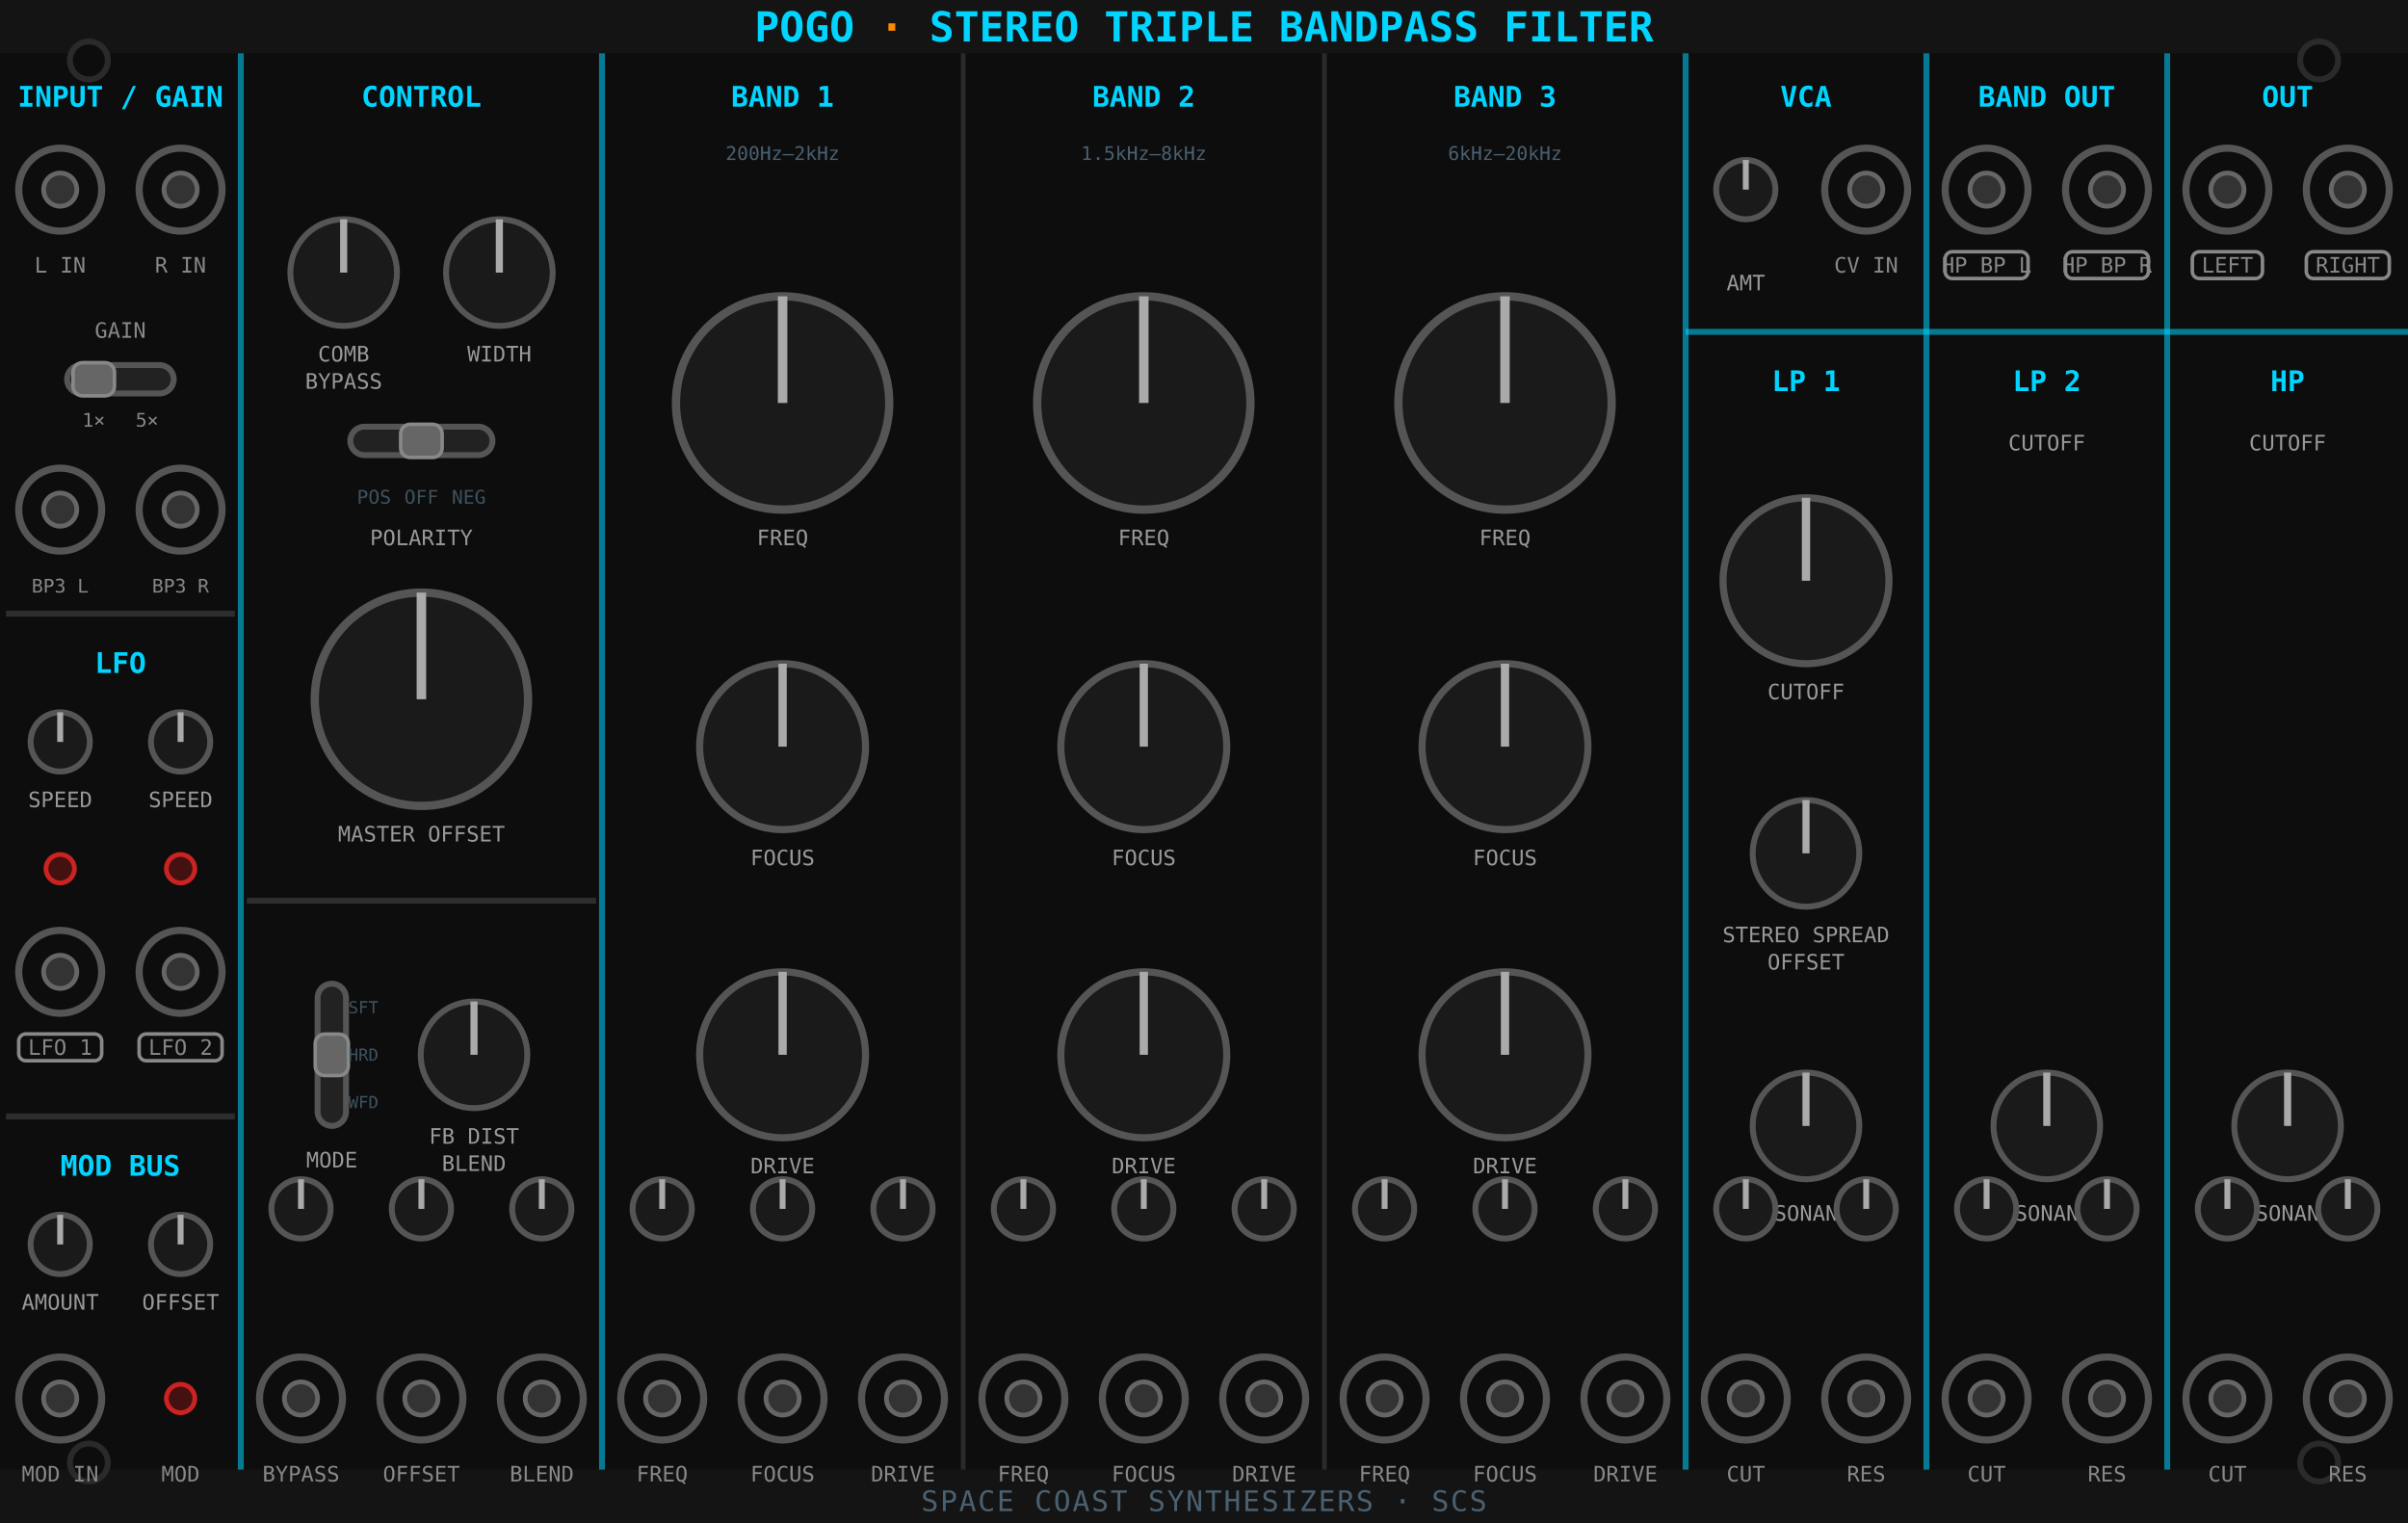
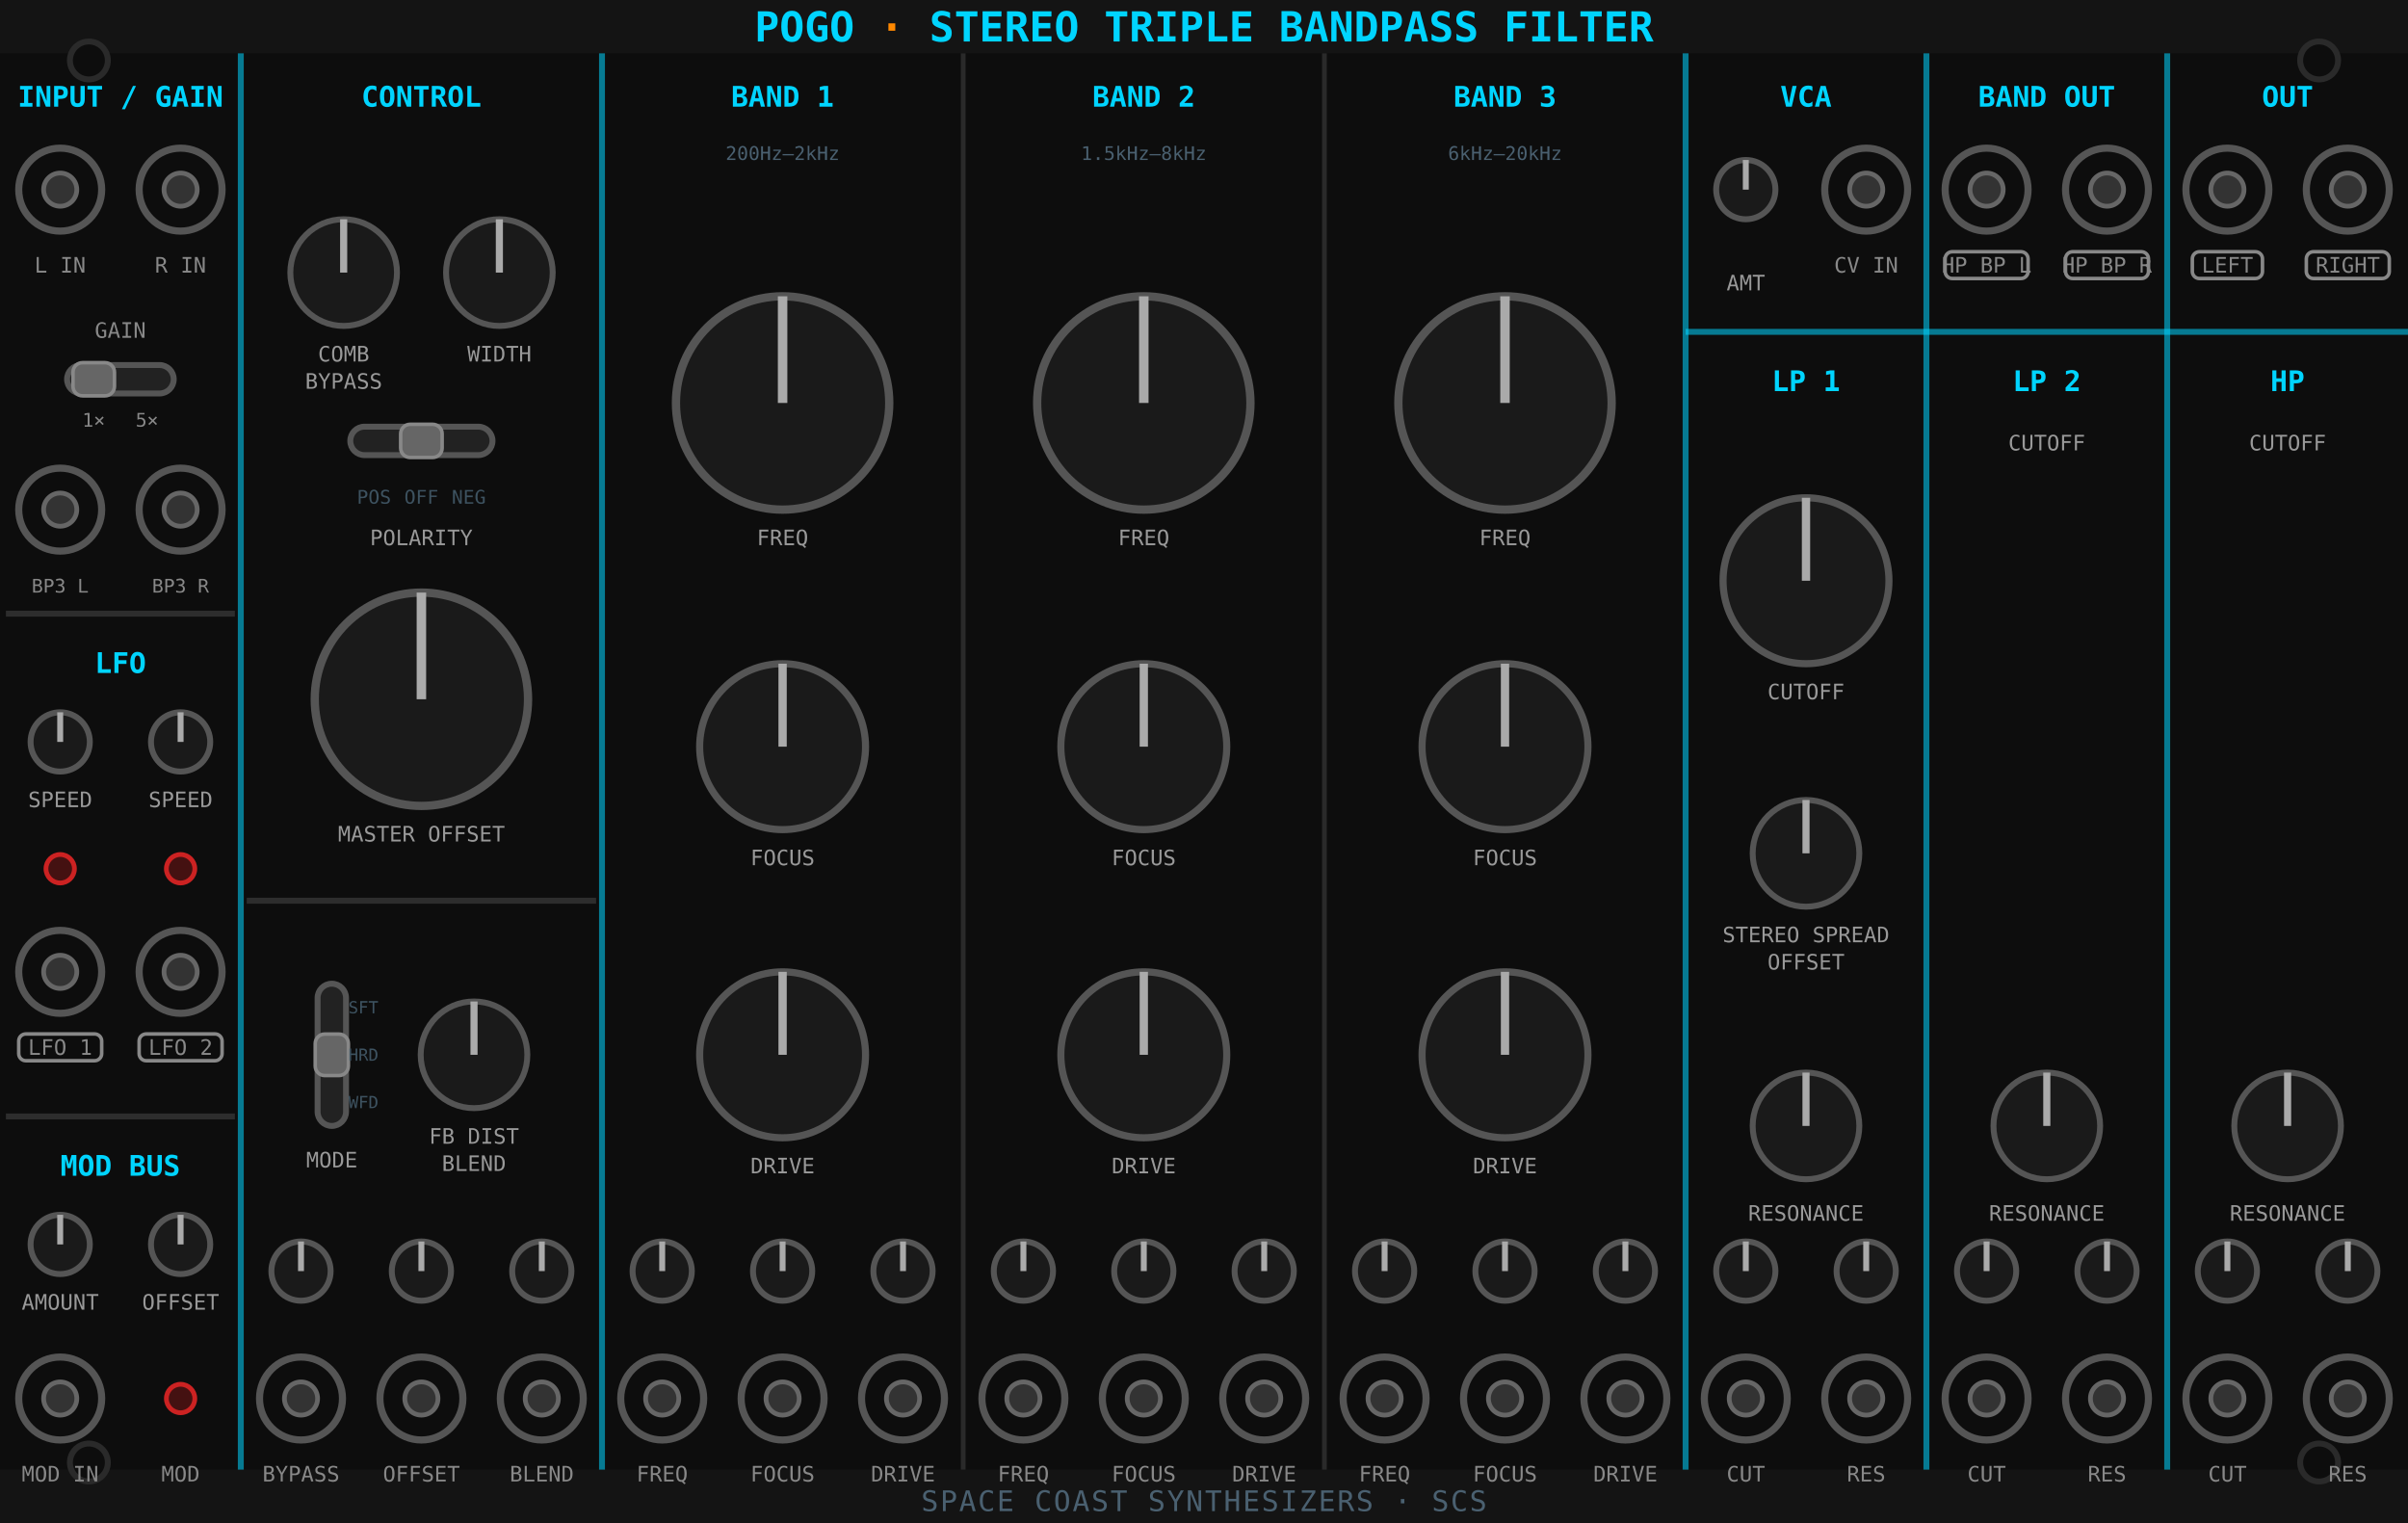
<svg xmlns="http://www.w3.org/2000/svg" width="203.20mm" height="128.5mm" viewBox="0 0 203.20 128.5">
  <rect x="0" y="0" width="203.20" height="128.5" fill="#0d0d0d" />
  <rect x="0" y="0" width="203.20" height="4.5" fill="#141414" />
  <rect x="0" y="124.0" width="203.20" height="4.5" fill="#141414" />
  <circle cx="7.5" cy="5.1" r="1.6" fill="#0d0d0d" stroke="#2a2a2a" stroke-width="0.5" />
  <circle cx="195.70" cy="5.1" r="1.6" fill="#0d0d0d" stroke="#2a2a2a" stroke-width="0.5" />
  <circle cx="7.5" cy="123.4" r="1.6" fill="#0d0d0d" stroke="#2a2a2a" stroke-width="0.5" />
  <circle cx="195.70" cy="123.4" r="1.6" fill="#0d0d0d" stroke="#2a2a2a" stroke-width="0.5" />
  <text x="101.60" y="3.5" fill="#00d4ff" font-family="monospace" font-size="3.5" font-weight="bold" text-anchor="middle">POGO  <tspan fill="#ff8800">·</tspan>  STEREO TRIPLE BANDPASS FILTER</text>
  <text x="101.60" y="127.5" fill="#4a6070" font-family="monospace" font-size="2.4" text-anchor="middle" letter-spacing="0.15">SPACE COAST SYNTHESIZERS  ·  SCS</text>
  <line x1="20.32" y1="4.5" x2="20.32" y2="124.0" stroke="#00d4ff" stroke-width="0.5" opacity="0.55" />
  <line x1="50.80" y1="4.5" x2="50.80" y2="124.0" stroke="#00d4ff" stroke-width="0.5" opacity="0.55" />
  <line x1="142.24" y1="4.5" x2="142.24" y2="124.0" stroke="#00d4ff" stroke-width="0.5" opacity="0.55" />
  <line x1="162.56" y1="4.5" x2="162.56" y2="124.0" stroke="#00d4ff" stroke-width="0.5" opacity="0.55" />
  <line x1="182.88" y1="4.5" x2="182.88" y2="124.0" stroke="#00d4ff" stroke-width="0.5" opacity="0.55" />
  <line x1="81.28" y1="4.5" x2="81.28" y2="124.0" stroke="#2a2a2a" stroke-width="0.4" />
  <line x1="111.76" y1="4.5" x2="111.76" y2="124.0" stroke="#2a2a2a" stroke-width="0.4" />
  <line x1="0.5" y1="51.78" x2="19.82" y2="51.78" stroke="#2d2d2d" stroke-width="0.5" />
  <line x1="0.5" y1="94.2" x2="19.82" y2="94.2" stroke="#2d2d2d" stroke-width="0.5" />
  <line x1="20.82" y1="76" x2="50.30" y2="76" stroke="#2d2d2d" stroke-width="0.5" />
  <line x1="142.24" y1="28" x2="203.20" y2="28" stroke="#00d4ff" stroke-width="0.5" opacity="0.55" />
  <text x="10.16" y="9.0" fill="#00d4ff" font-family="monospace" font-size="2.4" text-anchor="middle" font-weight="bold">INPUT / GAIN</text>
  <text x="10.16" y="56.78" fill="#00d4ff" font-family="monospace" font-size="2.4" text-anchor="middle" font-weight="bold">LFO</text>
  <text x="10.16" y="99.2" fill="#00d4ff" font-family="monospace" font-size="2.4" text-anchor="middle" font-weight="bold">MOD BUS</text>
  <text x="35.56" y="9.0" fill="#00d4ff" font-family="monospace" font-size="2.4" text-anchor="middle" font-weight="bold">CONTROL</text>
  <text x="66.04" y="9.0" fill="#00d4ff" font-family="monospace" font-size="2.4" text-anchor="middle" font-weight="bold">BAND 1</text>
  <text x="66.04" y="13.5" fill="#4a6070" font-family="monospace" font-size="1.6" text-anchor="middle">200Hz–2kHz</text>
  <text x="96.52" y="9.0" fill="#00d4ff" font-family="monospace" font-size="2.4" text-anchor="middle" font-weight="bold">BAND 2</text>
  <text x="96.52" y="13.5" fill="#4a6070" font-family="monospace" font-size="1.6" text-anchor="middle">1.5kHz–8kHz</text>
  <text x="127.00" y="9.0" fill="#00d4ff" font-family="monospace" font-size="2.4" text-anchor="middle" font-weight="bold">BAND 3</text>
  <text x="127.00" y="13.5" fill="#4a6070" font-family="monospace" font-size="1.6" text-anchor="middle">6kHz–20kHz</text>
  <text x="152.40" y="9.0" fill="#00d4ff" font-family="monospace" font-size="2.4" text-anchor="middle" font-weight="bold">VCA</text>
  <text x="152.40" y="33" fill="#00d4ff" font-family="monospace" font-size="2.4" text-anchor="middle" font-weight="bold">LP 1</text>
  <text x="172.72" y="9.0" fill="#00d4ff" font-family="monospace" font-size="2.4" text-anchor="middle" font-weight="bold">BAND OUT</text>
  <text x="193.04" y="9.0" fill="#00d4ff" font-family="monospace" font-size="2.4" text-anchor="middle" font-weight="bold">OUT</text>
  <text x="172.72" y="33" fill="#00d4ff" font-family="monospace" font-size="2.4" text-anchor="middle" font-weight="bold">LP 2</text>
  <text x="193.04" y="33" fill="#00d4ff" font-family="monospace" font-size="2.4" text-anchor="middle" font-weight="bold">HP</text>
  <circle cx="5.08" cy="16" r="3.5" fill="none" stroke="#555" stroke-width="0.6" />
  <circle cx="5.08" cy="16" r="1.4" fill="#333" stroke="#666" stroke-width="0.4" />
  <text x="5.08" y="23.0" fill="#888" font-family="monospace" font-size="1.8" text-anchor="middle">L IN</text>
  <circle cx="15.24" cy="16" r="3.5" fill="none" stroke="#555" stroke-width="0.6" />
  <circle cx="15.24" cy="16" r="1.4" fill="#333" stroke="#666" stroke-width="0.4" />
  <text x="15.24" y="23.0" fill="#888" font-family="monospace" font-size="1.8" text-anchor="middle">R IN</text>
  <text x="10.16" y="28.5" fill="#888" font-family="monospace" font-size="1.8" text-anchor="middle">GAIN</text>
  <rect x="5.66" y="30.8" width="9" height="2.4" rx="1.2" fill="#222" stroke="#555" stroke-width="0.5" />
  <rect x="6.16" y="30.6" width="3.5" height="2.8" rx="0.8" fill="#666" stroke="#888" stroke-width="0.3" />
  <text x="7.91" y="36.0" fill="#888" font-family="monospace" font-size="1.6" text-anchor="middle">1×</text>
  <text x="12.41" y="36.0" fill="#888" font-family="monospace" font-size="1.6" text-anchor="middle">5×</text>
  <circle cx="5.08" cy="43" r="3.5" fill="none" stroke="#555" stroke-width="0.6" />
  <circle cx="5.08" cy="43" r="1.4" fill="#333" stroke="#666" stroke-width="0.4" />
  <text x="5.08" y="50.0" fill="#888" font-family="monospace" font-size="1.6" text-anchor="middle">BP3 L</text>
  <circle cx="15.24" cy="43" r="3.5" fill="none" stroke="#555" stroke-width="0.6" />
  <circle cx="15.24" cy="43" r="1.4" fill="#333" stroke="#666" stroke-width="0.4" />
  <text x="15.24" y="50.0" fill="#888" font-family="monospace" font-size="1.6" text-anchor="middle">BP3 R</text>
  <circle cx="5.08" cy="62.6" r="2.5" fill="#1a1a1a" stroke="#555" stroke-width="0.5" />
  <line x1="5.08" y1="62.6" x2="5.08" y2="60.1" stroke="#aaa" stroke-width="0.5" />
  <text x="5.08" y="68.1" fill="#999" font-family="monospace" font-size="1.8" text-anchor="middle">SPEED</text>
  <circle cx="15.24" cy="62.6" r="2.5" fill="#1a1a1a" stroke="#555" stroke-width="0.5" />
  <line x1="15.24" y1="62.6" x2="15.24" y2="60.1" stroke="#aaa" stroke-width="0.5" />
  <text x="15.24" y="68.1" fill="#999" font-family="monospace" font-size="1.8" text-anchor="middle">SPEED</text>
  <circle cx="5.08" cy="73.3" r="1.2" fill="#441111" stroke="#cc2222" stroke-width="0.4" />
  <circle cx="15.24" cy="73.3" r="1.2" fill="#441111" stroke="#cc2222" stroke-width="0.4" />
  <circle cx="5.08" cy="82" r="3.5" fill="none" stroke="#555" stroke-width="0.6" />
  <circle cx="5.08" cy="82" r="1.4" fill="#333" stroke="#666" stroke-width="0.4" />
  <rect x="1.58" y="87.24" width="7.0" height="2.26" rx="0.6" fill="none" stroke="#888" stroke-width="0.3" />
  <text x="5.08" y="89.0" fill="#888" font-family="monospace" font-size="1.8" text-anchor="middle">LFO 1</text>
  <circle cx="15.24" cy="82" r="3.5" fill="none" stroke="#555" stroke-width="0.6" />
  <circle cx="15.24" cy="82" r="1.4" fill="#333" stroke="#666" stroke-width="0.4" />
  <rect x="11.74" y="87.24" width="7.0" height="2.26" rx="0.6" fill="none" stroke="#888" stroke-width="0.3" />
  <text x="15.24" y="89.0" fill="#888" font-family="monospace" font-size="1.8" text-anchor="middle">LFO 2</text>
  <circle cx="5.08" cy="105" r="2.5" fill="#1a1a1a" stroke="#555" stroke-width="0.5" />
  <line x1="5.08" y1="105" x2="5.08" y2="102.5" stroke="#aaa" stroke-width="0.5" />
  <text x="5.08" y="110.5" fill="#999" font-family="monospace" font-size="1.8" text-anchor="middle">AMOUNT</text>
  <circle cx="15.24" cy="105" r="2.5" fill="#1a1a1a" stroke="#555" stroke-width="0.5" />
  <line x1="15.24" y1="105" x2="15.24" y2="102.5" stroke="#aaa" stroke-width="0.5" />
  <text x="15.24" y="110.5" fill="#999" font-family="monospace" font-size="1.8" text-anchor="middle">OFFSET</text>
  <circle cx="5.08" cy="118" r="3.5" fill="none" stroke="#555" stroke-width="0.6" />
  <circle cx="5.08" cy="118" r="1.4" fill="#333" stroke="#666" stroke-width="0.4" />
  <text x="5.08" y="125.0" fill="#888" font-family="monospace" font-size="1.8" text-anchor="middle">MOD IN</text>
  <circle cx="15.24" cy="118" r="1.2" fill="#441111" stroke="#cc2222" stroke-width="0.4" />
  <text x="15.24" y="125.0" fill="#888" font-family="monospace" font-size="1.8" text-anchor="middle">MOD</text>
  <circle cx="29.0" cy="23" r="4.5" fill="#1a1a1a" stroke="#555" stroke-width="0.5" />
  <line x1="29.0" y1="23" x2="29.0" y2="18.5" stroke="#aaa" stroke-width="0.6" />
  <text x="29.0" y="30.5" fill="#999" font-family="monospace" font-size="1.8" text-anchor="middle">COMB</text>
  <text x="29.0" y="32.8" fill="#999" font-family="monospace" font-size="1.8" text-anchor="middle">BYPASS</text>
  <circle cx="42.14" cy="23" r="4.5" fill="#1a1a1a" stroke="#555" stroke-width="0.5" />
  <line x1="42.14" y1="23" x2="42.14" y2="18.5" stroke="#aaa" stroke-width="0.6" />
  <text x="42.14" y="30.5" fill="#999" font-family="monospace" font-size="1.8" text-anchor="middle">WIDTH</text>
  <rect x="29.56" y="36.0" width="12" height="2.4" rx="1.2" fill="#222" stroke="#555" stroke-width="0.5" />
  <rect x="33.81" y="35.8" width="3.5" height="2.8" rx="0.8" fill="#666" stroke="#888" stroke-width="0.3" />
  <text x="31.56" y="42.5" fill="#3d5260" font-family="monospace" font-size="1.6" text-anchor="middle">POS</text>
  <text x="35.56" y="42.5" fill="#3d5260" font-family="monospace" font-size="1.6" text-anchor="middle">OFF</text>
  <text x="39.56" y="42.5" fill="#3d5260" font-family="monospace" font-size="1.6" text-anchor="middle">NEG</text>
  <text x="35.56" y="46.0" fill="#999" font-family="monospace" font-size="1.8" text-anchor="middle">POLARITY</text>
  <circle cx="35.56" cy="59" r="9" fill="#1a1a1a" stroke="#555" stroke-width="0.7" />
  <line x1="35.56" y1="59" x2="35.56" y2="50" stroke="#aaa" stroke-width="0.8" />
  <text x="35.56" y="71" fill="#999" font-family="monospace" font-size="1.8" text-anchor="middle">MASTER OFFSET</text>
  <rect x="26.8" y="83" width="2.4" height="12" rx="1.2" fill="#222" stroke="#555" stroke-width="0.5" />
  <rect x="26.6" y="87.25" width="2.8" height="3.5" rx="0.8" fill="#666" stroke="#888" stroke-width="0.3" />
  <text x="29.4" y="85.5" fill="#3d5260" font-family="monospace" font-size="1.4" text-anchor="start">SFT</text>
  <text x="29.4" y="89.5" fill="#3d5260" font-family="monospace" font-size="1.4" text-anchor="start">HRD</text>
  <text x="29.4" y="93.5" fill="#3d5260" font-family="monospace" font-size="1.4" text-anchor="start">WFD</text>
  <text x="28" y="98.5" fill="#999" font-family="monospace" font-size="1.8" text-anchor="middle">MODE</text>
  <circle cx="40" cy="89" r="4.5" fill="#1a1a1a" stroke="#555" stroke-width="0.5" />
  <line x1="40" y1="89" x2="40" y2="84.5" stroke="#aaa" stroke-width="0.6" />
  <text x="40" y="96.5" fill="#999" font-family="monospace" font-size="1.8" text-anchor="middle">FB DIST</text>
  <text x="40" y="98.8" fill="#999" font-family="monospace" font-size="1.8" text-anchor="middle">BLEND</text>
-   <circle cx="25.40" cy="102" r="2.5" fill="#1a1a1a" stroke="#555" stroke-width="0.5" />
-   <line x1="25.40" y1="102" x2="25.40" y2="99.5" stroke="#aaa" stroke-width="0.5" />
-   <circle cx="35.56" cy="102" r="2.5" fill="#1a1a1a" stroke="#555" stroke-width="0.5" />
-   <line x1="35.56" y1="102" x2="35.56" y2="99.5" stroke="#aaa" stroke-width="0.5" />
-   <circle cx="45.72" cy="102" r="2.5" fill="#1a1a1a" stroke="#555" stroke-width="0.5" />
-   <line x1="45.72" y1="102" x2="45.72" y2="99.5" stroke="#aaa" stroke-width="0.5" />
+   <circle cx="25.40" cy="107.25" r="2.5" fill="#1a1a1a" stroke="#555" stroke-width="0.5" />
+   <line x1="25.40" y1="107.25" x2="25.40" y2="104.75" stroke="#aaa" stroke-width="0.5" />
+   <circle cx="35.56" cy="107.25" r="2.5" fill="#1a1a1a" stroke="#555" stroke-width="0.5" />
+   <line x1="35.56" y1="107.25" x2="35.56" y2="104.75" stroke="#aaa" stroke-width="0.5" />
+   <circle cx="45.72" cy="107.25" r="2.5" fill="#1a1a1a" stroke="#555" stroke-width="0.5" />
+   <line x1="45.72" y1="107.25" x2="45.72" y2="104.75" stroke="#aaa" stroke-width="0.5" />
  <circle cx="25.40" cy="118" r="3.5" fill="none" stroke="#555" stroke-width="0.6" />
  <circle cx="25.40" cy="118" r="1.4" fill="#333" stroke="#666" stroke-width="0.4" />
  <text x="25.40" y="125.0" fill="#888" font-family="monospace" font-size="1.8" text-anchor="middle">BYPASS</text>
  <circle cx="35.56" cy="118" r="3.5" fill="none" stroke="#555" stroke-width="0.6" />
  <circle cx="35.56" cy="118" r="1.4" fill="#333" stroke="#666" stroke-width="0.4" />
  <text x="35.56" y="125.0" fill="#888" font-family="monospace" font-size="1.8" text-anchor="middle">OFFSET</text>
  <circle cx="45.72" cy="118" r="3.5" fill="none" stroke="#555" stroke-width="0.6" />
  <circle cx="45.72" cy="118" r="1.4" fill="#333" stroke="#666" stroke-width="0.4" />
  <text x="45.72" y="125.0" fill="#888" font-family="monospace" font-size="1.8" text-anchor="middle">BLEND</text>
  <circle cx="66.04" cy="34" r="9" fill="#1a1a1a" stroke="#555" stroke-width="0.7" />
  <line x1="66.04" y1="34" x2="66.04" y2="25" stroke="#aaa" stroke-width="0.8" />
  <text x="66.04" y="46" fill="#999" font-family="monospace" font-size="1.8" text-anchor="middle">FREQ</text>
  <circle cx="66.04" cy="63" r="7" fill="#1a1a1a" stroke="#555" stroke-width="0.6" />
  <line x1="66.04" y1="63" x2="66.04" y2="56" stroke="#aaa" stroke-width="0.7" />
  <text x="66.04" y="73" fill="#999" font-family="monospace" font-size="1.8" text-anchor="middle">FOCUS</text>
  <circle cx="66.04" cy="89" r="7" fill="#1a1a1a" stroke="#555" stroke-width="0.6" />
  <line x1="66.04" y1="89" x2="66.04" y2="82" stroke="#aaa" stroke-width="0.7" />
  <text x="66.04" y="99" fill="#999" font-family="monospace" font-size="1.8" text-anchor="middle">DRIVE</text>
-   <circle cx="55.88" cy="102" r="2.5" fill="#1a1a1a" stroke="#555" stroke-width="0.5" />
-   <line x1="55.88" y1="102" x2="55.88" y2="99.5" stroke="#aaa" stroke-width="0.5" />
-   <circle cx="66.04" cy="102" r="2.5" fill="#1a1a1a" stroke="#555" stroke-width="0.5" />
-   <line x1="66.04" y1="102" x2="66.04" y2="99.5" stroke="#aaa" stroke-width="0.5" />
-   <circle cx="76.20" cy="102" r="2.5" fill="#1a1a1a" stroke="#555" stroke-width="0.5" />
-   <line x1="76.20" y1="102" x2="76.20" y2="99.5" stroke="#aaa" stroke-width="0.5" />
+   <circle cx="55.88" cy="107.25" r="2.5" fill="#1a1a1a" stroke="#555" stroke-width="0.5" />
+   <line x1="55.88" y1="107.25" x2="55.88" y2="104.75" stroke="#aaa" stroke-width="0.5" />
+   <circle cx="66.04" cy="107.25" r="2.5" fill="#1a1a1a" stroke="#555" stroke-width="0.5" />
+   <line x1="66.04" y1="107.25" x2="66.04" y2="104.75" stroke="#aaa" stroke-width="0.5" />
+   <circle cx="76.20" cy="107.25" r="2.5" fill="#1a1a1a" stroke="#555" stroke-width="0.5" />
+   <line x1="76.20" y1="107.25" x2="76.20" y2="104.75" stroke="#aaa" stroke-width="0.5" />
  <circle cx="55.88" cy="118" r="3.5" fill="none" stroke="#555" stroke-width="0.6" />
  <circle cx="55.88" cy="118" r="1.4" fill="#333" stroke="#666" stroke-width="0.4" />
  <text x="55.88" y="125.0" fill="#888" font-family="monospace" font-size="1.8" text-anchor="middle">FREQ</text>
  <circle cx="66.04" cy="118" r="3.5" fill="none" stroke="#555" stroke-width="0.6" />
  <circle cx="66.04" cy="118" r="1.4" fill="#333" stroke="#666" stroke-width="0.4" />
  <text x="66.04" y="125.0" fill="#888" font-family="monospace" font-size="1.8" text-anchor="middle">FOCUS</text>
  <circle cx="76.20" cy="118" r="3.5" fill="none" stroke="#555" stroke-width="0.6" />
  <circle cx="76.20" cy="118" r="1.4" fill="#333" stroke="#666" stroke-width="0.4" />
  <text x="76.20" y="125.0" fill="#888" font-family="monospace" font-size="1.8" text-anchor="middle">DRIVE</text>
  <circle cx="96.52" cy="34" r="9" fill="#1a1a1a" stroke="#555" stroke-width="0.7" />
  <line x1="96.52" y1="34" x2="96.52" y2="25" stroke="#aaa" stroke-width="0.8" />
  <text x="96.52" y="46" fill="#999" font-family="monospace" font-size="1.8" text-anchor="middle">FREQ</text>
  <circle cx="96.52" cy="63" r="7" fill="#1a1a1a" stroke="#555" stroke-width="0.6" />
  <line x1="96.52" y1="63" x2="96.52" y2="56" stroke="#aaa" stroke-width="0.7" />
  <text x="96.52" y="73" fill="#999" font-family="monospace" font-size="1.8" text-anchor="middle">FOCUS</text>
  <circle cx="96.52" cy="89" r="7" fill="#1a1a1a" stroke="#555" stroke-width="0.6" />
  <line x1="96.52" y1="89" x2="96.52" y2="82" stroke="#aaa" stroke-width="0.7" />
  <text x="96.52" y="99" fill="#999" font-family="monospace" font-size="1.8" text-anchor="middle">DRIVE</text>
-   <circle cx="86.36" cy="102" r="2.5" fill="#1a1a1a" stroke="#555" stroke-width="0.5" />
-   <line x1="86.36" y1="102" x2="86.36" y2="99.5" stroke="#aaa" stroke-width="0.5" />
-   <circle cx="96.52" cy="102" r="2.5" fill="#1a1a1a" stroke="#555" stroke-width="0.5" />
-   <line x1="96.52" y1="102" x2="96.52" y2="99.5" stroke="#aaa" stroke-width="0.5" />
-   <circle cx="106.68" cy="102" r="2.5" fill="#1a1a1a" stroke="#555" stroke-width="0.5" />
-   <line x1="106.68" y1="102" x2="106.68" y2="99.5" stroke="#aaa" stroke-width="0.5" />
+   <circle cx="86.36" cy="107.25" r="2.5" fill="#1a1a1a" stroke="#555" stroke-width="0.5" />
+   <line x1="86.36" y1="107.25" x2="86.36" y2="104.75" stroke="#aaa" stroke-width="0.5" />
+   <circle cx="96.52" cy="107.25" r="2.5" fill="#1a1a1a" stroke="#555" stroke-width="0.5" />
+   <line x1="96.52" y1="107.25" x2="96.52" y2="104.75" stroke="#aaa" stroke-width="0.5" />
+   <circle cx="106.68" cy="107.25" r="2.5" fill="#1a1a1a" stroke="#555" stroke-width="0.5" />
+   <line x1="106.68" y1="107.25" x2="106.68" y2="104.75" stroke="#aaa" stroke-width="0.5" />
  <circle cx="86.36" cy="118" r="3.5" fill="none" stroke="#555" stroke-width="0.6" />
  <circle cx="86.36" cy="118" r="1.4" fill="#333" stroke="#666" stroke-width="0.4" />
  <text x="86.36" y="125.0" fill="#888" font-family="monospace" font-size="1.8" text-anchor="middle">FREQ</text>
  <circle cx="96.52" cy="118" r="3.5" fill="none" stroke="#555" stroke-width="0.6" />
  <circle cx="96.52" cy="118" r="1.4" fill="#333" stroke="#666" stroke-width="0.4" />
  <text x="96.52" y="125.0" fill="#888" font-family="monospace" font-size="1.8" text-anchor="middle">FOCUS</text>
  <circle cx="106.68" cy="118" r="3.5" fill="none" stroke="#555" stroke-width="0.6" />
  <circle cx="106.68" cy="118" r="1.4" fill="#333" stroke="#666" stroke-width="0.4" />
  <text x="106.68" y="125.0" fill="#888" font-family="monospace" font-size="1.8" text-anchor="middle">DRIVE</text>
  <circle cx="127.00" cy="34" r="9" fill="#1a1a1a" stroke="#555" stroke-width="0.7" />
  <line x1="127.00" y1="34" x2="127.00" y2="25" stroke="#aaa" stroke-width="0.8" />
  <text x="127.00" y="46" fill="#999" font-family="monospace" font-size="1.8" text-anchor="middle">FREQ</text>
  <circle cx="127.00" cy="63" r="7" fill="#1a1a1a" stroke="#555" stroke-width="0.6" />
  <line x1="127.00" y1="63" x2="127.00" y2="56" stroke="#aaa" stroke-width="0.7" />
  <text x="127.00" y="73" fill="#999" font-family="monospace" font-size="1.8" text-anchor="middle">FOCUS</text>
  <circle cx="127.00" cy="89" r="7" fill="#1a1a1a" stroke="#555" stroke-width="0.6" />
  <line x1="127.00" y1="89" x2="127.00" y2="82" stroke="#aaa" stroke-width="0.7" />
  <text x="127.00" y="99" fill="#999" font-family="monospace" font-size="1.8" text-anchor="middle">DRIVE</text>
-   <circle cx="116.84" cy="102" r="2.5" fill="#1a1a1a" stroke="#555" stroke-width="0.5" />
-   <line x1="116.84" y1="102" x2="116.84" y2="99.5" stroke="#aaa" stroke-width="0.5" />
-   <circle cx="127.00" cy="102" r="2.5" fill="#1a1a1a" stroke="#555" stroke-width="0.5" />
-   <line x1="127.00" y1="102" x2="127.00" y2="99.5" stroke="#aaa" stroke-width="0.5" />
-   <circle cx="137.16" cy="102" r="2.5" fill="#1a1a1a" stroke="#555" stroke-width="0.5" />
-   <line x1="137.16" y1="102" x2="137.16" y2="99.5" stroke="#aaa" stroke-width="0.5" />
+   <circle cx="116.84" cy="107.25" r="2.5" fill="#1a1a1a" stroke="#555" stroke-width="0.5" />
+   <line x1="116.84" y1="107.25" x2="116.84" y2="104.75" stroke="#aaa" stroke-width="0.5" />
+   <circle cx="127.00" cy="107.25" r="2.5" fill="#1a1a1a" stroke="#555" stroke-width="0.5" />
+   <line x1="127.00" y1="107.25" x2="127.00" y2="104.75" stroke="#aaa" stroke-width="0.5" />
+   <circle cx="137.16" cy="107.25" r="2.5" fill="#1a1a1a" stroke="#555" stroke-width="0.5" />
+   <line x1="137.16" y1="107.25" x2="137.16" y2="104.75" stroke="#aaa" stroke-width="0.5" />
  <circle cx="116.84" cy="118" r="3.5" fill="none" stroke="#555" stroke-width="0.6" />
  <circle cx="116.84" cy="118" r="1.4" fill="#333" stroke="#666" stroke-width="0.4" />
  <text x="116.84" y="125.0" fill="#888" font-family="monospace" font-size="1.8" text-anchor="middle">FREQ</text>
  <circle cx="127.00" cy="118" r="3.5" fill="none" stroke="#555" stroke-width="0.6" />
  <circle cx="127.00" cy="118" r="1.4" fill="#333" stroke="#666" stroke-width="0.4" />
  <text x="127.00" y="125.0" fill="#888" font-family="monospace" font-size="1.8" text-anchor="middle">FOCUS</text>
  <circle cx="137.16" cy="118" r="3.5" fill="none" stroke="#555" stroke-width="0.6" />
  <circle cx="137.16" cy="118" r="1.4" fill="#333" stroke="#666" stroke-width="0.4" />
  <text x="137.16" y="125.0" fill="#888" font-family="monospace" font-size="1.8" text-anchor="middle">DRIVE</text>
  <circle cx="147.32" cy="16" r="2.5" fill="#1a1a1a" stroke="#555" stroke-width="0.5" />
  <line x1="147.32" y1="16" x2="147.32" y2="13.5" stroke="#aaa" stroke-width="0.5" />
  <text x="147.32" y="24.5" fill="#999" font-family="monospace" font-size="1.8" text-anchor="middle">AMT</text>
  <circle cx="157.48" cy="16" r="3.5" fill="none" stroke="#555" stroke-width="0.6" />
  <circle cx="157.48" cy="16" r="1.4" fill="#333" stroke="#666" stroke-width="0.4" />
  <text x="157.48" y="23.0" fill="#888" font-family="monospace" font-size="1.8" text-anchor="middle">CV IN</text>
  <circle cx="152.40" cy="49" r="7" fill="#1a1a1a" stroke="#555" stroke-width="0.6" />
  <line x1="152.40" y1="49" x2="152.40" y2="42" stroke="#aaa" stroke-width="0.7" />
  <text x="152.40" y="59" fill="#999" font-family="monospace" font-size="1.8" text-anchor="middle">CUTOFF</text>
  <circle cx="152.40" cy="72" r="4.5" fill="#1a1a1a" stroke="#555" stroke-width="0.5" />
  <line x1="152.40" y1="72" x2="152.40" y2="67.5" stroke="#aaa" stroke-width="0.6" />
  <text x="152.40" y="79.5" fill="#999" font-family="monospace" font-size="1.8" text-anchor="middle">STEREO SPREAD</text>
  <text x="152.40" y="81.8" fill="#999" font-family="monospace" font-size="1.8" text-anchor="middle">OFFSET</text>
  <circle cx="152.40" cy="95" r="4.5" fill="#1a1a1a" stroke="#555" stroke-width="0.5" />
  <line x1="152.40" y1="95" x2="152.40" y2="90.5" stroke="#aaa" stroke-width="0.6" />
  <text x="152.40" y="103" fill="#999" font-family="monospace" font-size="1.8" text-anchor="middle">RESONANCE</text>
-   <circle cx="147.32" cy="102" r="2.5" fill="#1a1a1a" stroke="#555" stroke-width="0.5" />
-   <line x1="147.32" y1="102" x2="147.32" y2="99.5" stroke="#aaa" stroke-width="0.5" />
-   <circle cx="157.48" cy="102" r="2.5" fill="#1a1a1a" stroke="#555" stroke-width="0.5" />
-   <line x1="157.48" y1="102" x2="157.48" y2="99.5" stroke="#aaa" stroke-width="0.5" />
+   <circle cx="147.32" cy="107.25" r="2.5" fill="#1a1a1a" stroke="#555" stroke-width="0.5" />
+   <line x1="147.32" y1="107.25" x2="147.32" y2="104.75" stroke="#aaa" stroke-width="0.5" />
+   <circle cx="157.48" cy="107.25" r="2.5" fill="#1a1a1a" stroke="#555" stroke-width="0.5" />
+   <line x1="157.48" y1="107.25" x2="157.48" y2="104.75" stroke="#aaa" stroke-width="0.5" />
  <circle cx="147.32" cy="118" r="3.5" fill="none" stroke="#555" stroke-width="0.6" />
  <circle cx="147.32" cy="118" r="1.4" fill="#333" stroke="#666" stroke-width="0.4" />
  <text x="147.32" y="125.0" fill="#888" font-family="monospace" font-size="1.8" text-anchor="middle">CUT</text>
  <circle cx="157.48" cy="118" r="3.5" fill="none" stroke="#555" stroke-width="0.6" />
  <circle cx="157.48" cy="118" r="1.4" fill="#333" stroke="#666" stroke-width="0.4" />
  <text x="157.48" y="125.0" fill="#888" font-family="monospace" font-size="1.8" text-anchor="middle">RES</text>
  <circle cx="167.64" cy="16" r="3.5" fill="none" stroke="#555" stroke-width="0.6" />
  <circle cx="167.64" cy="16" r="1.4" fill="#333" stroke="#666" stroke-width="0.4" />
  <rect x="164.14" y="21.24" width="7.0" height="2.26" rx="0.6" fill="none" stroke="#888" stroke-width="0.3" />
  <text x="167.64" y="23.0" fill="#888" font-family="monospace" font-size="1.8" text-anchor="middle">HP BP L</text>
  <circle cx="177.80" cy="16" r="3.5" fill="none" stroke="#555" stroke-width="0.6" />
  <circle cx="177.80" cy="16" r="1.4" fill="#333" stroke="#666" stroke-width="0.4" />
  <rect x="174.30" y="21.24" width="7.0" height="2.26" rx="0.6" fill="none" stroke="#888" stroke-width="0.3" />
  <text x="177.80" y="23.0" fill="#888" font-family="monospace" font-size="1.8" text-anchor="middle">HP BP R</text>
  <text x="172.72" y="38" fill="#999" font-family="monospace" font-size="1.8" text-anchor="middle">CUTOFF</text>
  <circle cx="172.72" cy="95" r="4.5" fill="#1a1a1a" stroke="#555" stroke-width="0.5" />
  <line x1="172.72" y1="95" x2="172.72" y2="90.5" stroke="#aaa" stroke-width="0.6" />
  <text x="172.72" y="103" fill="#999" font-family="monospace" font-size="1.8" text-anchor="middle">RESONANCE</text>
-   <circle cx="167.64" cy="102" r="2.5" fill="#1a1a1a" stroke="#555" stroke-width="0.5" />
-   <line x1="167.64" y1="102" x2="167.64" y2="99.5" stroke="#aaa" stroke-width="0.5" />
-   <circle cx="177.80" cy="102" r="2.5" fill="#1a1a1a" stroke="#555" stroke-width="0.5" />
-   <line x1="177.80" y1="102" x2="177.80" y2="99.5" stroke="#aaa" stroke-width="0.5" />
+   <circle cx="167.64" cy="107.25" r="2.5" fill="#1a1a1a" stroke="#555" stroke-width="0.5" />
+   <line x1="167.64" y1="107.25" x2="167.64" y2="104.75" stroke="#aaa" stroke-width="0.5" />
+   <circle cx="177.80" cy="107.25" r="2.5" fill="#1a1a1a" stroke="#555" stroke-width="0.5" />
+   <line x1="177.80" y1="107.25" x2="177.80" y2="104.75" stroke="#aaa" stroke-width="0.5" />
  <circle cx="167.64" cy="118" r="3.5" fill="none" stroke="#555" stroke-width="0.6" />
  <circle cx="167.64" cy="118" r="1.4" fill="#333" stroke="#666" stroke-width="0.4" />
  <text x="167.64" y="125.0" fill="#888" font-family="monospace" font-size="1.8" text-anchor="middle">CUT</text>
  <circle cx="177.80" cy="118" r="3.5" fill="none" stroke="#555" stroke-width="0.6" />
  <circle cx="177.80" cy="118" r="1.4" fill="#333" stroke="#666" stroke-width="0.4" />
  <text x="177.80" y="125.0" fill="#888" font-family="monospace" font-size="1.8" text-anchor="middle">RES</text>
  <circle cx="187.96" cy="16" r="3.5" fill="none" stroke="#555" stroke-width="0.6" />
  <circle cx="187.96" cy="16" r="1.4" fill="#333" stroke="#666" stroke-width="0.4" />
  <rect x="185.00" y="21.24" width="5.92" height="2.26" rx="0.6" fill="none" stroke="#888" stroke-width="0.3" />
  <text x="187.96" y="23.0" fill="#888" font-family="monospace" font-size="1.8" text-anchor="middle">LEFT</text>
  <circle cx="198.12" cy="16" r="3.5" fill="none" stroke="#555" stroke-width="0.6" />
  <circle cx="198.12" cy="16" r="1.4" fill="#333" stroke="#666" stroke-width="0.4" />
  <rect x="194.62" y="21.24" width="7.0" height="2.26" rx="0.6" fill="none" stroke="#888" stroke-width="0.3" />
  <text x="198.12" y="23.0" fill="#888" font-family="monospace" font-size="1.8" text-anchor="middle">RIGHT</text>
  <text x="193.04" y="38" fill="#999" font-family="monospace" font-size="1.8" text-anchor="middle">CUTOFF</text>
  <circle cx="193.04" cy="95" r="4.5" fill="#1a1a1a" stroke="#555" stroke-width="0.5" />
  <line x1="193.04" y1="95" x2="193.04" y2="90.5" stroke="#aaa" stroke-width="0.6" />
  <text x="193.04" y="103" fill="#999" font-family="monospace" font-size="1.8" text-anchor="middle">RESONANCE</text>
-   <circle cx="187.96" cy="102" r="2.5" fill="#1a1a1a" stroke="#555" stroke-width="0.5" />
-   <line x1="187.96" y1="102" x2="187.96" y2="99.5" stroke="#aaa" stroke-width="0.5" />
-   <circle cx="198.12" cy="102" r="2.5" fill="#1a1a1a" stroke="#555" stroke-width="0.5" />
-   <line x1="198.12" y1="102" x2="198.12" y2="99.5" stroke="#aaa" stroke-width="0.5" />
+   <circle cx="187.96" cy="107.25" r="2.5" fill="#1a1a1a" stroke="#555" stroke-width="0.5" />
+   <line x1="187.96" y1="107.25" x2="187.96" y2="104.75" stroke="#aaa" stroke-width="0.5" />
+   <circle cx="198.12" cy="107.25" r="2.5" fill="#1a1a1a" stroke="#555" stroke-width="0.5" />
+   <line x1="198.12" y1="107.25" x2="198.12" y2="104.75" stroke="#aaa" stroke-width="0.5" />
  <circle cx="187.96" cy="118" r="3.5" fill="none" stroke="#555" stroke-width="0.6" />
  <circle cx="187.96" cy="118" r="1.4" fill="#333" stroke="#666" stroke-width="0.4" />
  <text x="187.96" y="125.0" fill="#888" font-family="monospace" font-size="1.8" text-anchor="middle">CUT</text>
  <circle cx="198.12" cy="118" r="3.5" fill="none" stroke="#555" stroke-width="0.6" />
  <circle cx="198.12" cy="118" r="1.4" fill="#333" stroke="#666" stroke-width="0.4" />
  <text x="198.12" y="125.0" fill="#888" font-family="monospace" font-size="1.8" text-anchor="middle">RES</text>
</svg>
